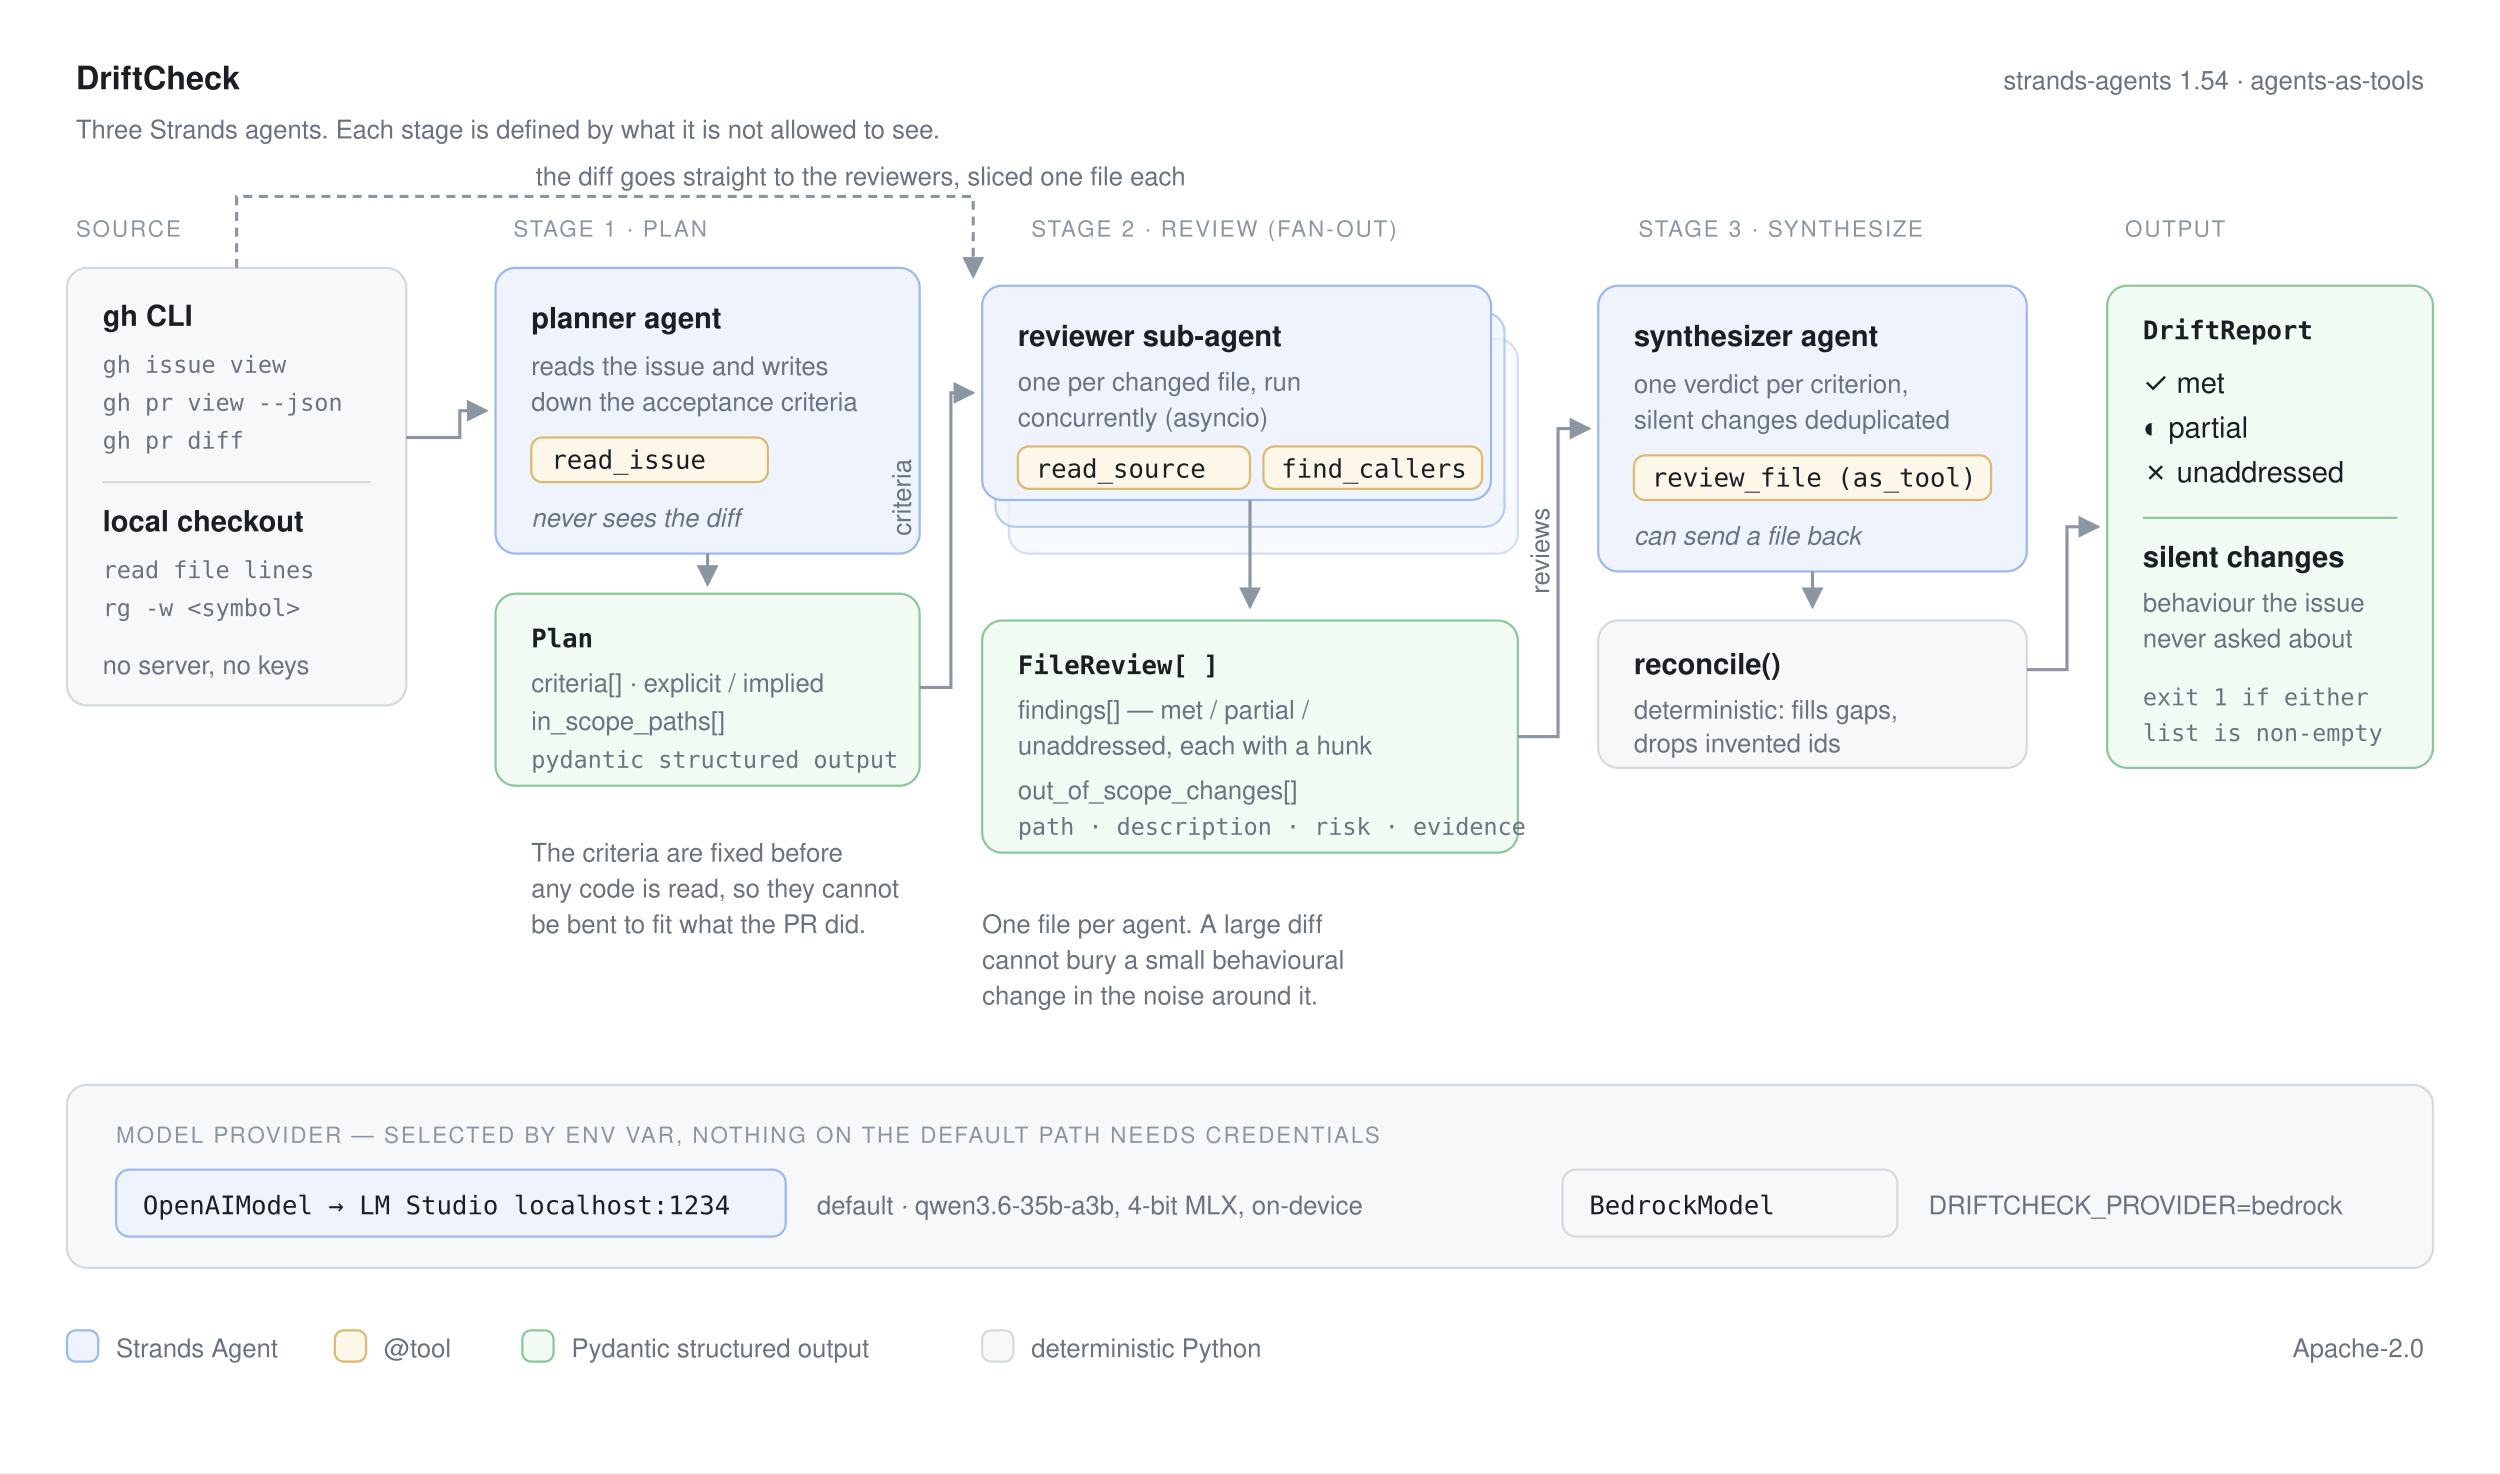
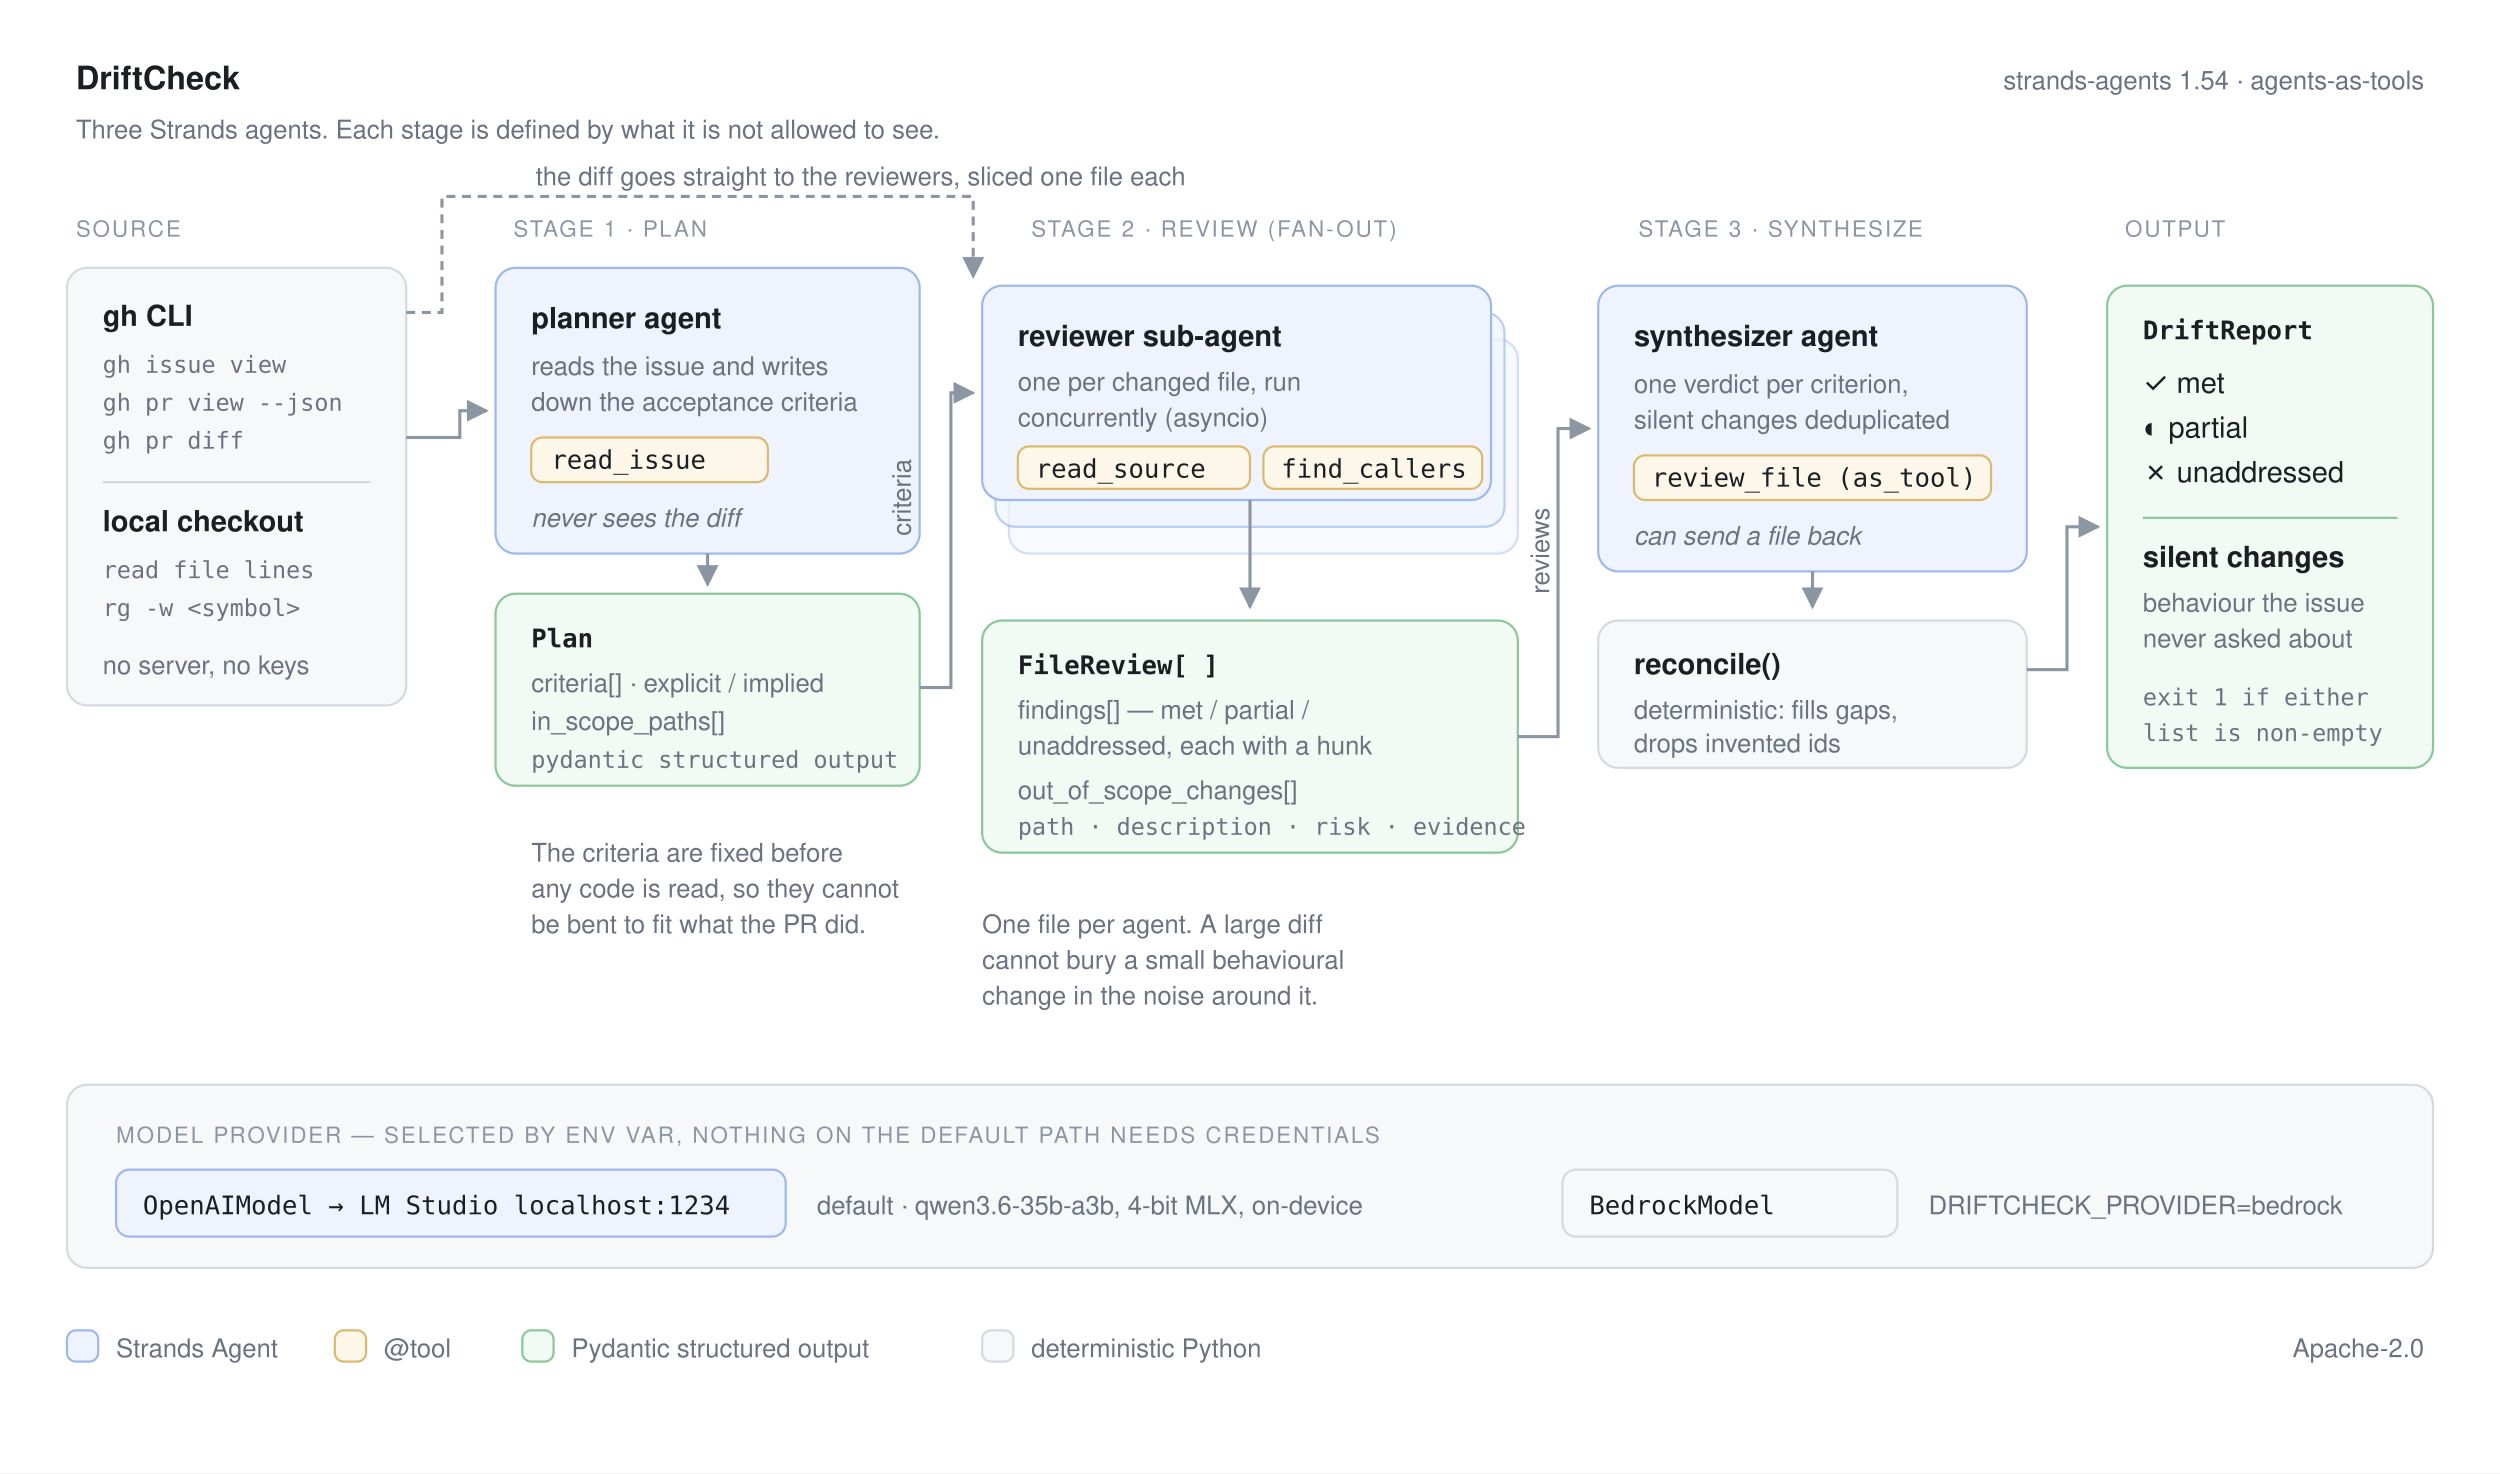
<svg xmlns="http://www.w3.org/2000/svg" viewBox="0 0 1120 660" width="1120" height="660" font-family="ui-sans-serif,-apple-system,Segoe UI,Helvetica,Arial,sans-serif">
  <defs>
    <marker id="a" viewBox="0 0 10 10" refX="9" refY="5" markerWidth="7" markerHeight="7" orient="auto-start-reverse">
      <path d="M0,0 L10,5 L0,10 z" fill="#8c96a3" />
    </marker>
    <marker id="ad" viewBox="0 0 10 10" refX="9" refY="5" markerWidth="6" markerHeight="6" orient="auto-start-reverse">
      <path d="M0,0 L10,5 L0,10 z" fill="#c0a05a" />
    </marker>
    <style>
      .t   { fill:#1b1f24; font-size:13px; }
      .h   { fill:#1b1f24; font-size:14.5px; font-weight:650; }
      .m   { fill:#6b7280; font-size:11.5px; }
      .mm  { fill:#6b7280; font-size:10.5px; font-family:ui-monospace,SFMono-Regular,Menlo,monospace; }
      .code{ fill:#1b1f24; font-size:11.5px; font-family:ui-monospace,SFMono-Regular,Menlo,monospace; }
      .lbl { fill:#8c96a3; font-size:10px; letter-spacing:.09em; }
      .agent { fill:#eef3fe; stroke:#9db8ec; }
      .tool  { fill:#fdf7ea; stroke:#dcb96e; }
      .data  { fill:#f1faf3; stroke:#8cc79c; }
      .plain { fill:#f7f8fa; stroke:#d5dae0; }
      .wire  { stroke:#8c96a3; stroke-width:1.4; fill:none; }
    </style>
  </defs>
  <rect width="1120" height="660" fill="#ffffff" />
  <text x="34" y="40" class="h" font-size="21">DriftCheck</text>
  <text x="34" y="62" class="m">Three Strands agents. Each stage is defined by what it is not allowed to see.</text>
  <text x="1086" y="40" class="m" text-anchor="end">strands-agents 1.54 · agents-as-tools</text>
  <text x="34" y="106" class="lbl">SOURCE</text>
  <text x="230" y="106" class="lbl">STAGE 1 · PLAN</text>
  <text x="462" y="106" class="lbl">STAGE 2 · REVIEW (FAN-OUT)</text>
  <text x="734" y="106" class="lbl">STAGE 3 · SYNTHESIZE</text>
  <text x="952" y="106" class="lbl">OUTPUT</text>
  <rect x="30" y="120" width="152" height="196" rx="9" class="plain" />
  <text x="46" y="146" class="t" font-weight="600">gh CLI</text>
  <text x="46" y="167" class="mm">gh issue view</text>
  <text x="46" y="184" class="mm">gh pr view --json</text>
  <text x="46" y="201" class="mm">gh pr diff</text>
  <line x1="46" y1="216" x2="166" y2="216" stroke="#d5dae0" />
  <text x="46" y="238" class="t" font-weight="600">local checkout</text>
  <text x="46" y="259" class="mm">read file lines</text>
  <text x="46" y="276" class="mm">rg -w &lt;symbol&gt;</text>
  <text x="46" y="302" class="m">no server, no keys</text>
  <rect x="222" y="120" width="190" height="128" rx="9" class="agent" />
  <text x="238" y="147" class="t" font-weight="650">planner agent</text>
  <text x="238" y="168" class="m">reads the issue and writes</text>
  <text x="238" y="184" class="m">down the acceptance criteria</text>
  <rect x="238" y="196" width="106" height="20" rx="5" class="tool" />
  <text x="247" y="210" class="code">read_issue</text>
  <text x="238" y="236" class="m" font-style="italic">never sees the diff</text>
  <rect x="222" y="266" width="190" height="86" rx="9" class="data" />
  <text x="238" y="290" class="code" font-weight="650">Plan</text>
  <text x="238" y="310" class="m">criteria[] · explicit / implied</text>
  <text x="238" y="327" class="m">in_scope_paths[]</text>
  <text x="238" y="344" class="mm">pydantic structured output</text>
  <text x="238" y="386" class="m">The criteria are fixed before</text>
  <text x="238" y="402" class="m">any code is read, so they cannot</text>
  <text x="238" y="418" class="m">be bent to fit what the PR did.</text>
  <rect x="452" y="152" width="228" height="96" rx="9" class="agent" opacity="0.45" />
  <rect x="446" y="140" width="228" height="96" rx="9" class="agent" opacity="0.7" />
  <rect x="440" y="128" width="228" height="96" rx="9" class="agent" />
  <text x="456" y="155" class="t" font-weight="650">reviewer sub-agent</text>
  <text x="456" y="175" class="m">one per changed file, run</text>
  <text x="456" y="191" class="m">concurrently (asyncio)</text>
  <rect x="456" y="200" width="104" height="19" rx="5" class="tool" />
  <text x="464" y="214" class="code">read_source</text>
  <rect x="566" y="200" width="98" height="19" rx="5" class="tool" />
  <text x="574" y="214" class="code">find_callers</text>
  <rect x="440" y="278" width="240" height="104" rx="9" class="data" />
  <text x="456" y="302" class="code" font-weight="650">FileReview[ ]</text>
  <text x="456" y="322" class="m">findings[] — met / partial /</text>
  <text x="456" y="338" class="m">unaddressed, each with a hunk</text>
  <text x="456" y="358" class="m">out_of_scope_changes[]</text>
  <text x="456" y="374" class="mm">path · description · risk · evidence</text>
  <text x="440" y="418" class="m">One file per agent. A large diff</text>
  <text x="440" y="434" class="m">cannot bury a small behavioural</text>
  <text x="440" y="450" class="m">change in the noise around it.</text>
  <rect x="716" y="128" width="192" height="128" rx="9" class="agent" />
  <text x="732" y="155" class="t" font-weight="650">synthesizer agent</text>
  <text x="732" y="176" class="m">one verdict per criterion,</text>
  <text x="732" y="192" class="m">silent changes deduplicated</text>
  <rect x="732" y="204" width="160" height="20" rx="5" class="tool" />
  <text x="740" y="218" class="code">review_file  (as_tool)</text>
  <text x="732" y="244" class="m" font-style="italic">can send a file back</text>
  <rect x="716" y="278" width="192" height="66" rx="9" class="plain" />
  <text x="732" y="302" class="t" font-weight="600">reconcile()</text>
  <text x="732" y="322" class="m">deterministic: fills gaps,</text>
  <text x="732" y="337" class="m">drops invented ids</text>
  <rect x="944" y="128" width="146" height="216" rx="9" class="data" />
  <text x="960" y="152" class="code" font-weight="650">DriftReport</text>
  <text x="960" y="176" class="t">✓ met</text>
  <text x="960" y="196" class="t">◐ partial</text>
  <text x="960" y="216" class="t">✗ unaddressed</text>
  <line x1="960" y1="232" x2="1074" y2="232" stroke="#8cc79c" />
  <text x="960" y="254" class="t" font-weight="600">silent changes</text>
  <text x="960" y="274" class="m">behaviour the issue</text>
  <text x="960" y="290" class="m">never asked about</text>
  <text x="960" y="316" class="mm">exit 1 if either</text>
  <text x="960" y="332" class="mm">list is non-empty</text>
  <path d="M182,196 H206 V184 H218" class="wire" marker-end="url(#a)" />
  <path d="M317,248 V262" class="wire" marker-end="url(#a)" />
  <path d="M412,308 H426 V176 H436" class="wire" marker-end="url(#a)" />
  <text x="408" y="240" class="m" transform="rotate(-90 408 240)">criteria</text>
-   <path d="M106,120 V88 H436 V124" class="wire" stroke-dasharray="4 3" marker-end="url(#a)" />
+   <path d="M182,140 H198 V88 H436 V124" class="wire" stroke-dasharray="4 3" marker-end="url(#a)" />
  <text x="240" y="83" class="m">the diff goes straight to the reviewers, sliced one file each</text>
  <path d="M560,224 V272" class="wire" marker-end="url(#a)" />
  <path d="M680,330 H698 V192 H712" class="wire" marker-end="url(#a)" />
  <text x="694" y="266" class="m" transform="rotate(-90 694 266)">reviews</text>
  <path d="M812,256 V272" class="wire" marker-end="url(#a)" />
  <path d="M908,300 H926 V236 H940" class="wire" marker-end="url(#a)" />
  <rect x="30" y="486" width="1060" height="82" rx="9" class="plain" />
  <text x="52" y="512" class="lbl">MODEL PROVIDER — SELECTED BY ENV VAR, NOTHING ON THE DEFAULT PATH NEEDS CREDENTIALS</text>
  <rect x="52" y="524" width="300" height="30" rx="6" fill="#eef3fe" stroke="#9db8ec" />
  <text x="64" y="544" class="code">OpenAIModel → LM Studio localhost:1234</text>
  <text x="366" y="544" class="m">default · qwen3.6-35b-a3b, 4-bit MLX, on-device</text>
  <rect x="700" y="524" width="150" height="30" rx="6" class="plain" />
  <text x="712" y="544" class="code">BedrockModel</text>
  <text x="864" y="544" class="m">DRIFTCHECK_PROVIDER=bedrock</text>
  <rect x="30" y="596" width="14" height="14" rx="4" class="agent" />
  <text x="52" y="608" class="m">Strands Agent</text>
  <rect x="150" y="596" width="14" height="14" rx="4" class="tool" />
  <text x="172" y="608" class="m">@tool</text>
  <rect x="234" y="596" width="14" height="14" rx="4" class="data" />
  <text x="256" y="608" class="m">Pydantic structured output</text>
  <rect x="440" y="596" width="14" height="14" rx="4" class="plain" />
  <text x="462" y="608" class="m">deterministic Python</text>
  <text x="1086" y="608" class="m" text-anchor="end">Apache-2.0</text>
</svg>
